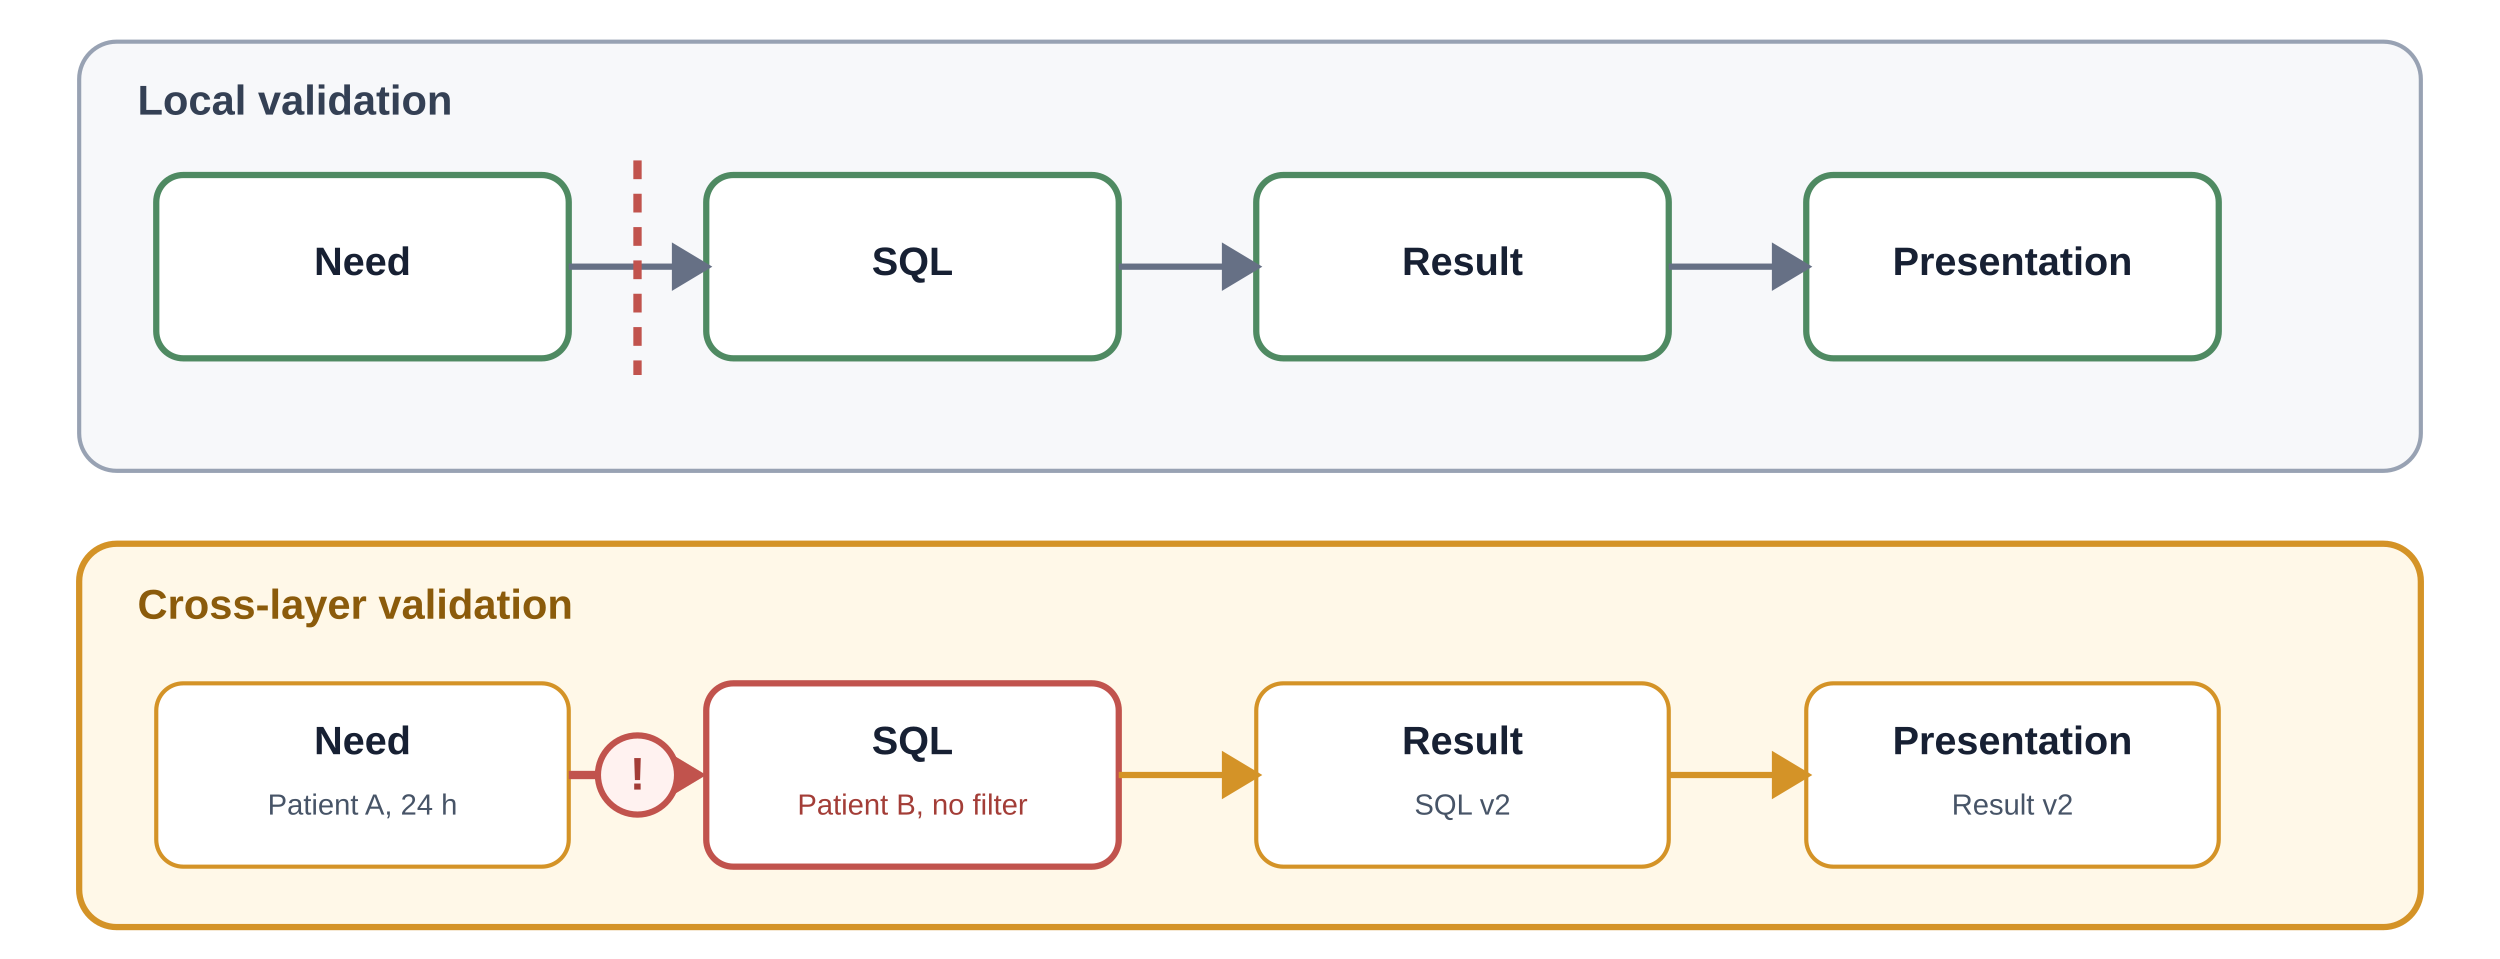
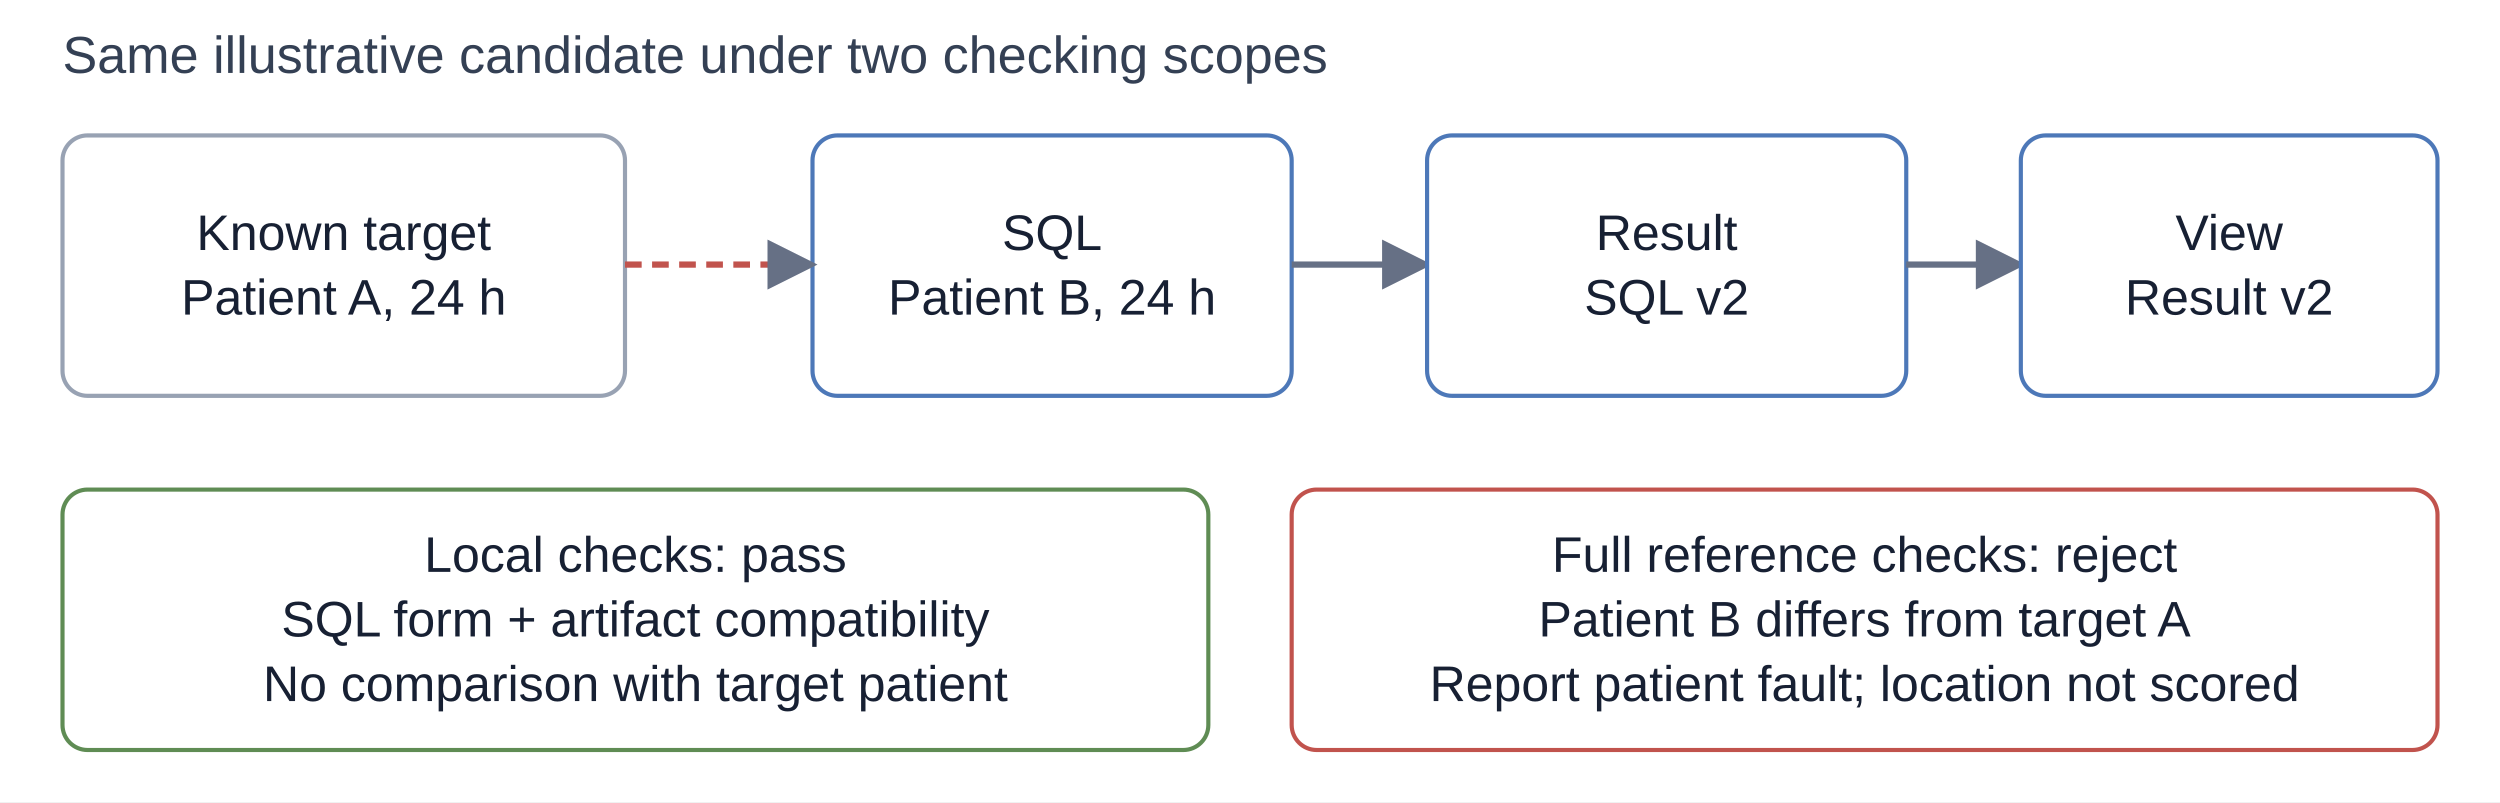
- <svg xmlns="http://www.w3.org/2000/svg" viewBox="0 55 1200 460" role="img" aria-labelledby="title description">
-   <rect width="1200" height="610" fill="#ffffff" />
-   <rect x="38" y="75" width="1124" height="206" rx="18" fill="#f7f8fa" stroke="#98a2b3" stroke-width="2" />
-   <text x="66" y="110" font-family="Arial, Helvetica, sans-serif" font-size="20" font-weight="700" fill="#344054">Local validation</text>
-   <g font-family="Arial, Helvetica, sans-serif" text-anchor="middle">
-     <rect x="75" y="139" width="198" height="88" rx="13" fill="#ffffff" stroke="#4f8a62" stroke-width="3" />
-     <text x="174" y="187" font-size="19" font-weight="700" fill="#172033">Need</text>
-     <rect x="339" y="139" width="198" height="88" rx="13" fill="#ffffff" stroke="#4f8a62" stroke-width="3" />
-     <text x="438" y="187" font-size="19" font-weight="700" fill="#172033">SQL</text>
-     <rect x="603" y="139" width="198" height="88" rx="13" fill="#ffffff" stroke="#4f8a62" stroke-width="3" />
-     <text x="702" y="187" font-size="19" font-weight="700" fill="#172033">Result</text>
-     <rect x="867" y="139" width="198" height="88" rx="13" fill="#ffffff" stroke="#4f8a62" stroke-width="3" />
-     <text x="966" y="187" font-size="19" font-weight="700" fill="#172033">Presentation</text>
+ <svg xmlns="http://www.w3.org/2000/svg" viewBox="0 0 1200 385" role="img" aria-labelledby="title description">
+   <defs>
+     <marker id="arrow" viewBox="0 0 10 10" refX="9" refY="5" markerWidth="8" markerHeight="8" orient="auto-start-reverse">
+       <path d="M0 0 L10 5 L0 10 Z" fill="#667085" />
+     </marker>
+   </defs>
+   <rect width="1200" height="385" fill="#fff" />
+   <g font-family="Arial, Helvetica, sans-serif">
+     <text x="30" y="35" font-size="25" fill="#344054">Same illustrative candidate under two checking scopes</text>
+     <rect x="30" y="65" width="270" height="125" rx="12" fill="#fff" stroke="#98a2b3" stroke-width="2" />
+     <text x="165.0" y="120.0" text-anchor="middle" font-size="24" fill="#172033">Known target</text>
+     <text x="165.0" y="151.0" text-anchor="middle" font-size="24" fill="#172033">Patient A, 24 h</text>
+     <rect x="390" y="65" width="230" height="125" rx="12" fill="#fff" stroke="#4d78b8" stroke-width="2" />
+     <text x="505.0" y="120.0" text-anchor="middle" font-size="24" fill="#172033">SQL</text>
+     <text x="505.0" y="151.0" text-anchor="middle" font-size="24" fill="#172033">Patient B, 24 h</text>
+     <path d="M620 127 H685" fill="none" stroke="#667085" stroke-width="3" marker-end="url(#arrow)" />
+     <rect x="685" y="65" width="230" height="125" rx="12" fill="#fff" stroke="#4d78b8" stroke-width="2" />
+     <text x="800.0" y="120.0" text-anchor="middle" font-size="24" fill="#172033">Result</text>
+     <text x="800.0" y="151.0" text-anchor="middle" font-size="24" fill="#172033">SQL v2</text>
+     <path d="M915 127 H970" fill="none" stroke="#667085" stroke-width="3" marker-end="url(#arrow)" />
+     <rect x="970" y="65" width="200" height="125" rx="12" fill="#fff" stroke="#4d78b8" stroke-width="2" />
+     <text x="1070.0" y="120.0" text-anchor="middle" font-size="24" fill="#172033">View</text>
+     <text x="1070.0" y="151.0" text-anchor="middle" font-size="24" fill="#172033">Result v2</text>
+     <path d="M300 127 H390" fill="none" stroke="#c1534d" stroke-width="3" marker-end="url(#arrow)" stroke-dasharray="8 5" />
+     <rect x="30" y="235" width="550" height="125" rx="12" fill="#fff" stroke="#5f8c54" stroke-width="2" />
+     <text x="305.0" y="274.5" text-anchor="middle" font-size="24" fill="#172033">Local checks: pass</text>
+     <text x="305.0" y="305.5" text-anchor="middle" font-size="24" fill="#172033">SQL form + artifact compatibility</text>
+     <text x="305.0" y="336.5" text-anchor="middle" font-size="24" fill="#172033">No comparison with target patient</text>
+     <rect x="620" y="235" width="550" height="125" rx="12" fill="#fff" stroke="#c1534d" stroke-width="2" />
+     <text x="895.0" y="274.5" text-anchor="middle" font-size="24" fill="#172033">Full reference checks: reject</text>
+     <text x="895.0" y="305.5" text-anchor="middle" font-size="24" fill="#172033">Patient B differs from target A</text>
+     <text x="895.0" y="336.5" text-anchor="middle" font-size="24" fill="#172033">Report patient fault; location not scored</text>
  </g>
-   <g stroke="#667085" stroke-width="3" fill="#667085">
-     <line x1="273" y1="183" x2="327" y2="183" />
-     <polygon points="339,183 324,174 324,192" />
-     <line x1="537" y1="183" x2="591" y2="183" />
-     <polygon points="603,183 588,174 588,192" />
-     <line x1="801" y1="183" x2="855" y2="183" />
-     <polygon points="867,183 852,174 852,192" />
-   </g>
-   <line x1="306" y1="132" x2="306" y2="235" stroke="#c1534d" stroke-width="4" stroke-dasharray="9 7" />
-   <rect x="38" y="316" width="1124" height="184" rx="18" fill="#fff8e8" stroke="#d49327" stroke-width="3" />
-   <text x="66" y="352" font-family="Arial, Helvetica, sans-serif" font-size="20" font-weight="700" fill="#8b5b0b">Cross-layer validation</text>
-   <g font-family="Arial, Helvetica, sans-serif" text-anchor="middle">
-     <rect x="75" y="383" width="198" height="88" rx="13" fill="#ffffff" stroke="#d49327" stroke-width="2" />
-     <text x="174" y="417" font-size="19" font-weight="700" fill="#172033">Need</text>
-     <text x="174" y="446" font-size="14" fill="#475467">Patient A, 24 h</text>
-     <rect x="339" y="383" width="198" height="88" rx="13" fill="#ffffff" stroke="#c1534d" stroke-width="3" />
-     <text x="438" y="417" font-size="19" font-weight="700" fill="#172033">SQL</text>
-     <text x="438" y="446" font-size="14" fill="#a33d37">Patient B, no filter</text>
-     <rect x="603" y="383" width="198" height="88" rx="13" fill="#ffffff" stroke="#d49327" stroke-width="2" />
-     <text x="702" y="417" font-size="19" font-weight="700" fill="#172033">Result</text>
-     <text x="702" y="446" font-size="14" fill="#475467">SQL v2</text>
-     <rect x="867" y="383" width="198" height="88" rx="13" fill="#ffffff" stroke="#d49327" stroke-width="2" />
-     <text x="966" y="417" font-size="19" font-weight="700" fill="#172033">Presentation</text>
-     <text x="966" y="446" font-size="14" fill="#475467">Result v2</text>
-   </g>
-   <g stroke="#d49327" stroke-width="3" fill="#d49327">
-     <line x1="537" y1="427" x2="591" y2="427" />
-     <polygon points="603,427 588,418 588,436" />
-     <line x1="801" y1="427" x2="855" y2="427" />
-     <polygon points="867,427 852,418 852,436" />
-   </g>
-   <line x1="273" y1="427" x2="327" y2="427" stroke="#c1534d" stroke-width="4" />
-   <polygon points="339,427 324,418 324,436" fill="#c1534d" />
-   <circle cx="306" cy="427" r="19" fill="#fff2f0" stroke="#c1534d" stroke-width="3" />
-   <text x="306" y="434" text-anchor="middle" font-family="Arial, Helvetica, sans-serif" font-size="22" font-weight="700" fill="#a33d37">!</text>
</svg>
